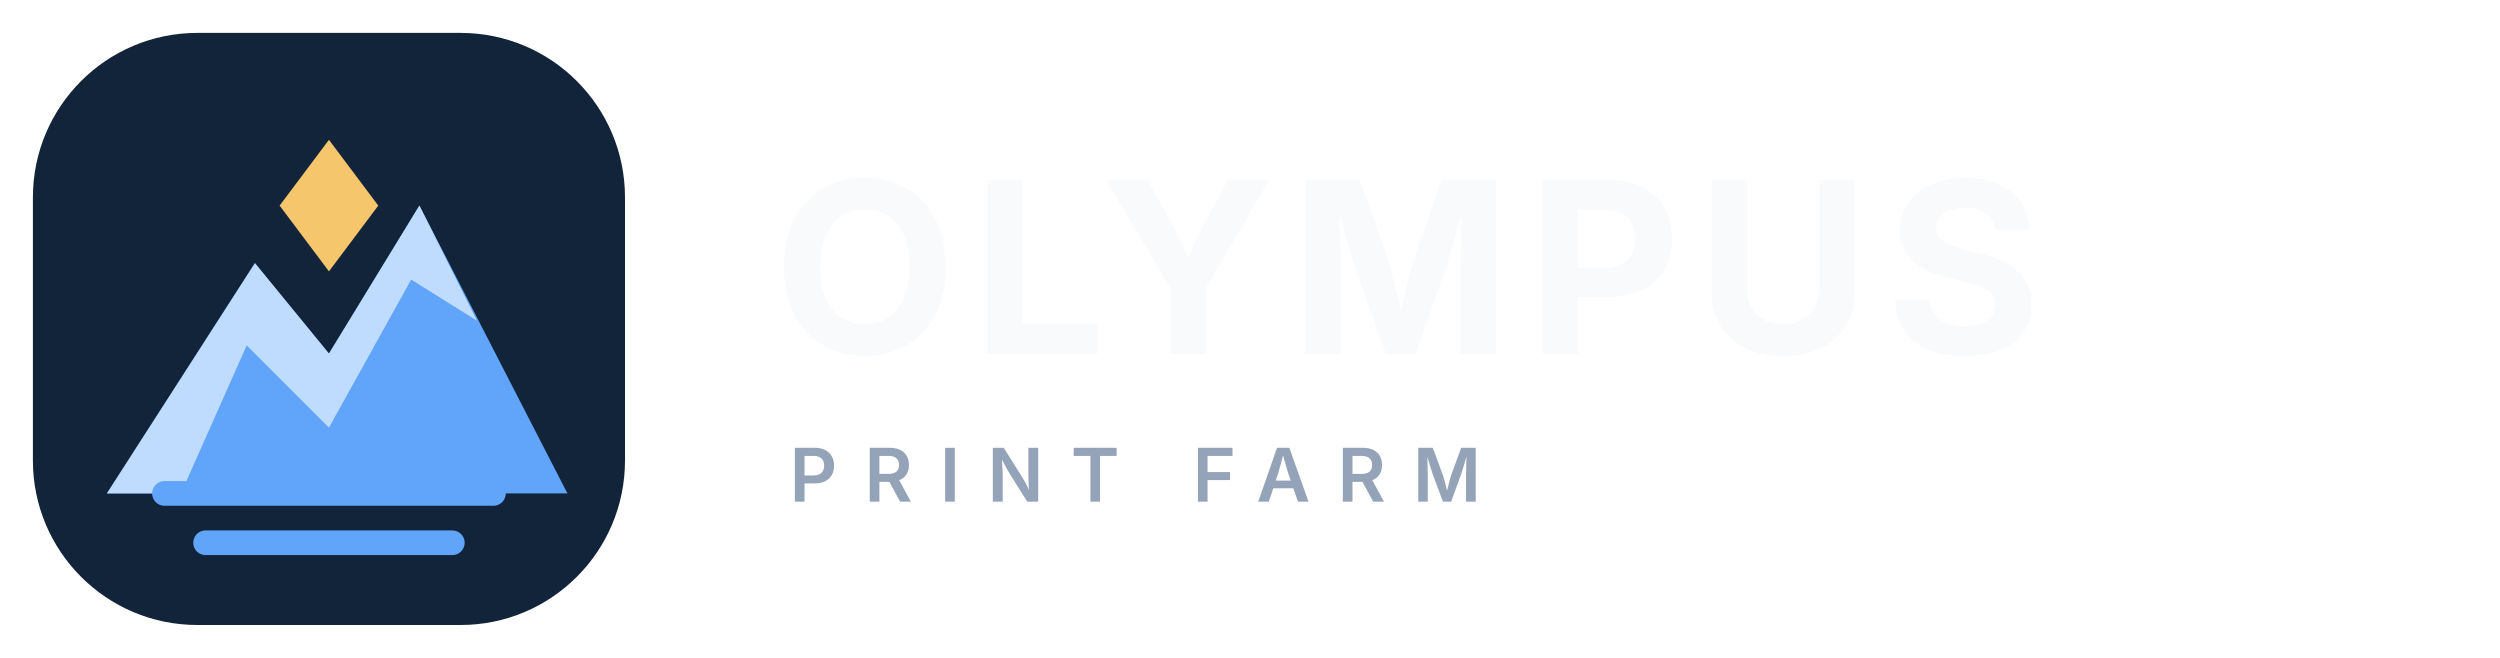
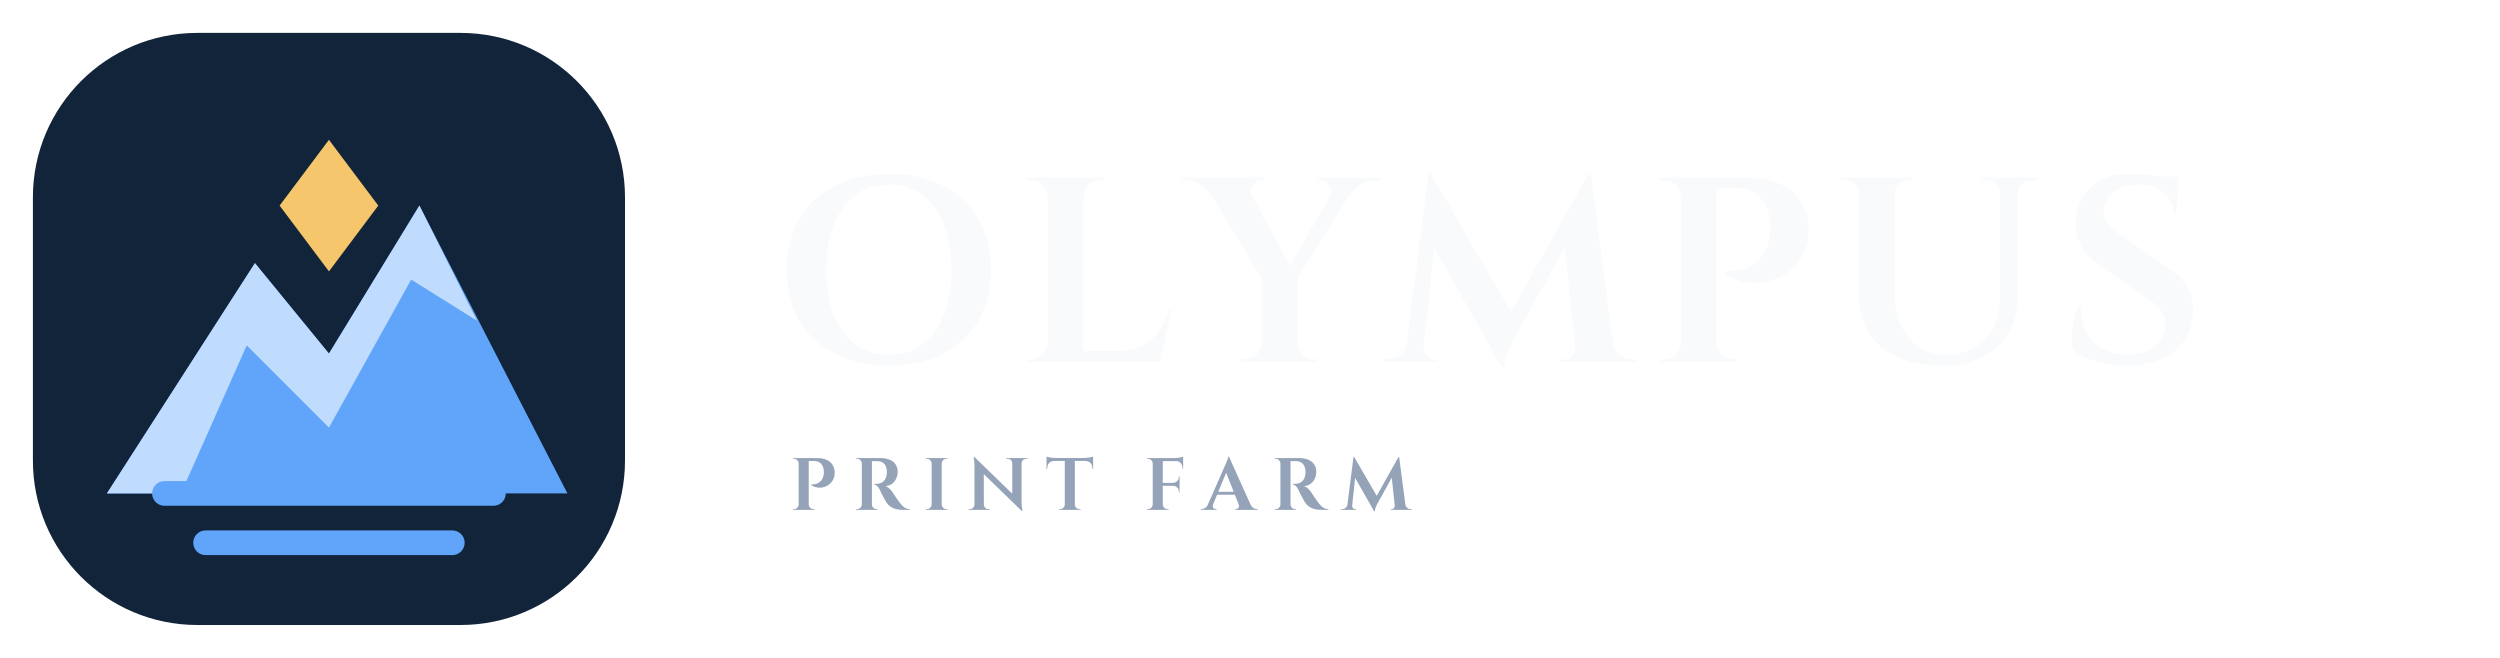
<svg xmlns="http://www.w3.org/2000/svg" viewBox="0 0 304 80" role="img" aria-label="Olympus print farm">
  <rect x="4" y="4" width="72" height="72" rx="20" fill="#12243a" />
  <path d="M13 60 31 32 40 43 51 25 69 60Z" fill="#60a5fa" />
  <path d="m31 32 9 11 11-18 7 14-8-5-10 18-10-10-8 18h-9Z" fill="#bfdbfe" />
  <path d="m40 17 6 8-6 8-6-8Z" fill="#f5c66b" />
  <path d="M20 60h40M25 66h30" stroke="#60a5fa" stroke-width="3" stroke-linecap="round" />
-   <text x="94" y="43" fill="#f8fafc" font-family="Inter,Segoe UI,Arial,sans-serif" font-size="29" font-weight="750" letter-spacing="1.8">OLYMPUS</text>
-   <text x="96" y="61" fill="#94a3b8" font-family="Inter,Segoe UI,Arial,sans-serif" font-size="9" font-weight="600" letter-spacing="3.3">PRINT FARM</text>
+   <g data-wordmark="Cinzel" fill="#f8fafc">
+     <path d="M439.626 714Q557.757 714 645.082 669.512Q732.407 625.024 780.184 543.53Q827.961 462.036 827.961 350Q827.961 238.47 780.184 156.723Q732.407 74.976 645.082 30.488Q557.757 -14 439.626 -14Q321.988 -14 234.916 30.488Q147.844 74.976 100.068 156.47Q52.291 237.964 52.291 350Q52.291 461.53 100.068 543.277Q147.844 625.024 234.916 669.512Q321.988 714 439.626 714ZM439.626 26.12Q512.988 26.12 566.368 65.843Q619.749 105.566 648.924 178.036Q678.099 250.506 678.099 350Q678.099 449.494 648.924 521.964Q619.749 594.434 566.368 634.157Q512.988 673.88 439.626 673.88Q367.263 673.88 313.883 634.157Q260.502 594.434 231.327 521.964Q202.152 449.494 202.152 350Q202.152 250.506 231.327 178.036Q260.502 105.566 313.883 65.843Q367.263 26.12 439.626 26.12Z" transform="translate(94 44) scale(0.032 -0.032)" />
+     <path d="M257.658 700V0H121.821V700ZM522.598 41.12 542.837 0H254.658V41.12ZM593.718 197.419 545.837 0H354.538L390.538 41.12Q441.008 41.12 478.556 60.15Q516.104 79.179 542.164 114.492Q568.224 149.805 583.912 197.419ZM124.821 73V0H44.821V10Q44.821 10 51.321 10.0Q57.821 10 57.821 10Q83.821 10 102.321 28.5Q120.821 47 121.821 73ZM124.821 627H121.821Q120.821 653 102.321 671.5Q83.821 690 57.821 690Q57.821 690 51.321 690.0Q44.821 690 44.821 690V700H124.821ZM254.658 627V700H334.658V690Q333.658 690 327.658 690.0Q321.658 690 321.658 690Q295.658 690 277.158 671.5Q258.658 653 257.658 627Z" transform="translate(123.504 44) scale(0.032 -0.032)" />
+     <path d="M202.622 699 405.706 327.928 280.737 310.638 45.785 699ZM412.622 322V0H276.785V322ZM576.455 699H651.622L402.586 302.012L354.443 312ZM535.455 628Q543.949 642 539.985 656.5Q536.021 671 525.12 680.5Q514.22 690 500.346 690Q500.346 690 494.4 690.0Q488.455 690 488.455 690V700H724.116V690H710.116Q679.116 690 651.863 672.0Q624.61 654 609.116 631ZM241.634 628 86.291 631Q72.291 654 45.291 672.0Q18.291 690 -13.709 690H-27.709V700H289.128V690Q289.128 690 282.881 690.0Q276.634 690 276.634 690Q254.387 690 242.757 669.5Q231.128 649 241.634 628ZM279.291 73V0H199.785V10Q199.785 10 205.785 10.0Q211.785 10 212.785 10Q238.785 10 257.285 28.5Q275.785 47 276.785 73ZM409.622 73H412.622Q412.622 47 431.622 28.5Q450.622 10 476.622 10Q476.622 10 482.622 10.0Q488.622 10 488.622 10V0H409.622Z" transform="translate(144.56 44) scale(0.032 -0.032)" />
+     <path d="M773.383 714 781.383 612.087 491.928 90.024Q491.928 90.024 482.657 72.518Q473.386 55.012 464.121 29.994Q454.856 4.976 453.88 -19.06H444.386L409.135 64.179ZM105.761 73V0H-5.239V10Q-4.239 10 3.261 10.0Q10.761 10 10.761 10Q37.761 10 58.761 26.5Q79.761 43 83.761 73ZM147.41 57Q147.41 56 147.41 55.0Q147.41 54 147.41 52Q147.41 36 158.91 22.5Q170.41 9 186.41 9H201.916V0H140.41V57ZM165.339 714H174.833L207.482 620.593L141.398 0H74.749ZM174.833 714 495.215 162.849 444.386 -19.06 150.267 497.768ZM782.383 714 875.973 0H729.159L677.701 484.058L773.383 714ZM844.961 73H866.467Q871.467 43 892.214 26.5Q912.961 10 939.467 10Q939.467 10 947.214 10.0Q954.961 10 955.467 10V0H844.961ZM723.147 57H730.147V0H668.641V9H684.147Q700.641 9 711.894 22.5Q723.147 36 723.147 52Q723.147 54 723.147 55.0Q723.147 56 723.147 57Z" transform="translate(168.4 44) scale(0.032 -0.032)" />
+     <path d="M247.188 700H369.068Q451.284 700 503.861 675.229Q556.439 650.458 582.704 607.211Q608.969 563.964 610.487 508.012Q612.005 457.458 593.246 416.657Q574.487 375.856 541.704 348.327Q508.921 320.797 467.379 308.297Q425.837 295.797 381.037 301.58Q336.236 307.362 294.188 333.94V343.94Q294.188 343.94 307.393 343.464Q320.598 342.988 341.279 346.765Q361.961 350.542 384.883 361.307Q407.805 372.072 427.992 395.313Q448.179 418.554 458.65 457Q462.156 470.024 463.903 486.271Q465.65 502.518 464.65 517Q463.144 581.952 429.409 620.916Q395.673 659.88 334.709 659.88H257.188Q257.188 659.88 254.688 669.91Q252.188 679.94 249.688 689.97Q247.188 700 247.188 700ZM260.188 700V0H124.35V700ZM127.35 73V0H47.35V10Q48.362 10 54.103 10.0Q59.844 10 60.35 10Q86.35 10 104.85 28.5Q123.35 47 124.35 73ZM127.35 627H124.35Q124.35 653 105.35 671.5Q86.35 690 60.35 690Q59.844 690 54.603 690.0Q49.362 690 48.35 690L47.35 700H127.35ZM257.188 73H260.188Q261.188 47 279.688 28.5Q298.188 10 324.188 10Q325.2 10 330.941 10.0Q336.682 10 337.188 10V0H257.188Z" transform="translate(200.4 44) scale(0.032 -0.032)" />
+     <path d="M244.718 700V260Q244.718 189.012 268.941 136.542Q293.164 84.072 337.369 55.596Q381.574 27.12 441.538 27.12Q503.984 27.12 549.178 54.096Q594.371 81.072 619.335 130.295Q644.299 179.518 644.299 247V700H711.538V252.06Q711.538 171.024 677.279 111.259Q643.02 51.494 578.984 18.747Q514.949 -14 426.359 -14Q323.626 -14 252.524 18.5Q181.422 51 145.151 110.512Q108.88 170.024 108.88 251.06V700ZM111.88 700V640H108.88Q108.88 662 93.38 676.0Q77.88 690 55.88 690Q55.88 690 47.88 690.0Q39.88 690 39.88 690V700ZM313.718 700V690Q313.718 690 305.718 690.0Q297.718 690 297.718 690Q275.718 690 260.218 676.0Q244.718 662 244.718 640H242.718V700ZM647.299 700V640H644.299Q644.299 662 628.799 676.0Q613.299 690 591.299 690Q591.299 690 583.299 690.0Q575.299 690 575.299 690V700ZM780.538 700V690Q780.538 690 772.538 690.0Q764.538 690 764.538 690Q742.538 690 727.038 676.0Q711.538 662 711.538 640H709.538V700Z" transform="translate(222.576 44) scale(0.032 -0.032)" />
+     <path d="M272.757 714Q291.793 714 319.654 712.0Q347.514 710 376.399 706.5Q405.284 703 427.626 699.5Q449.969 696 458.475 692L448.355 560.761H438.849Q438.849 612.303 401.043 643.091Q363.236 673.88 302.574 673.88Q244.538 673.88 209.526 644.946Q174.514 616.012 172.996 574.566Q171.479 546.964 189.592 524.247Q207.706 501.53 237.79 482.06L429.73 348.128Q472.885 321.646 494.017 281.55Q515.148 241.455 512.619 189.697Q509.077 94.554 442.385 40.277Q375.694 -14 261.359 -14Q220.156 -14 180.319 -6.976Q140.482 0.048 108.464 13.56Q76.446 27.072 57.458 46.06Q50.41 66.614 51.422 96.685Q52.434 126.757 60.229 157.811Q68.024 188.865 79.578 210.359H88.578Q84.59 158.853 106.132 116.299Q127.673 73.745 170.016 49.438Q212.359 25.132 269.514 26.12Q333.116 27.602 370.086 60.319Q407.056 93.036 407.056 141.904Q407.056 172.422 389.72 197.187Q372.383 221.952 334.156 243.506L156.829 369.896Q107.096 399.92 85.229 444.804Q63.362 489.689 67.916 539.94Q71.458 590.036 96.518 629.542Q121.578 669.048 166.138 691.524Q210.697 714 272.757 714ZM459.487 704 457.969 683H347.056V704Z" transform="translate(250.256 44) scale(0.032 -0.032)" />
+   </g>
+   <g data-wordmark="Cinzel" fill="#94a3b8">
+     <path d="M247.188 700H369.068Q451.284 700 503.861 675.229Q556.439 650.458 582.704 607.211Q608.969 563.964 610.487 508.012Q612.005 457.458 593.246 416.657Q574.487 375.856 541.704 348.327Q508.921 320.797 467.379 308.297Q425.837 295.797 381.037 301.58Q336.236 307.362 294.188 333.94V343.94Q294.188 343.94 307.393 343.464Q320.598 342.988 341.279 346.765Q361.961 350.542 384.883 361.307Q407.805 372.072 427.992 395.313Q448.179 418.554 458.65 457Q462.156 470.024 463.903 486.271Q465.65 502.518 464.65 517Q463.144 581.952 429.409 620.916Q395.673 659.88 334.709 659.88H257.188Q257.188 659.88 254.688 669.91Q252.188 679.94 249.688 689.97Q247.188 700 247.188 700ZM260.188 700V0H124.35V700ZM127.35 73V0H47.35V10Q48.362 10 54.103 10.0Q59.844 10 60.35 10Q86.35 10 104.85 28.5Q123.35 47 124.35 73ZM127.35 627H124.35Q124.35 653 105.35 671.5Q86.35 690 60.35 690Q59.844 690 54.603 690.0Q49.362 690 48.35 690L47.35 700H127.35ZM257.188 73H260.188Q261.188 47 279.688 28.5Q298.188 10 324.188 10Q325.2 10 330.941 10.0Q336.682 10 337.188 10V0H257.188Z" transform="translate(96 62) scale(0.009 -0.009)" />
+     <path d="M247.694 700H378.574Q423.574 700 465.387 689.53Q507.2 679.06 539.284 656.584Q571.367 634.108 590.18 598.343Q608.993 562.578 608.993 511.494Q608.993 468.554 590.794 426.325Q572.595 384.096 536.119 355.078Q499.642 326.06 444.053 321Q473.702 311.47 499.268 286.175Q524.834 260.88 541.352 235.821Q542.364 234.303 553.081 217.586Q563.798 200.868 580.25 176.663Q596.702 152.458 614.16 127.988Q631.619 103.518 646.113 86Q667.63 59.446 686.113 42.952Q704.595 26.458 725.059 18.482Q745.523 10.506 771.993 10V0H681.574Q628.49 0 586.136 10.458Q543.781 20.916 511.926 43.187Q480.072 65.458 456.482 101.156Q449.434 112.239 439.223 130.733Q429.012 149.227 417.343 170.92Q405.673 192.614 395.01 213.301Q384.347 233.988 376.407 250.464Q368.467 266.94 365.455 275Q351.008 305.566 332.562 322.518Q314.116 339.47 293.694 342V352Q295.718 352 305.905 351.753Q316.092 351.506 327.973 352Q354.984 352.494 381.431 362.53Q407.877 372.566 428.805 397.096Q449.733 421.626 459.179 465.614Q461.167 475.096 462.661 488.054Q464.156 501.012 463.156 516Q460.638 587.036 427.644 621.717Q394.65 656.398 344.215 657.88Q327.853 658.868 309.232 658.621Q290.61 658.374 276.176 658.374Q261.742 658.374 257.694 658.374Q257.694 658.868 255.194 669.151Q252.694 679.434 250.194 689.717Q247.694 700 247.694 700ZM260.694 700V0H124.35V700ZM127.35 73V0H47.35V10Q48.362 10 54.103 10.0Q59.844 10 60.35 10Q86.35 10 104.85 28.5Q123.35 47 124.35 73ZM127.35 627H124.35Q123.35 653 104.85 671.5Q86.35 690 60.35 690Q59.844 690 54.103 690.0Q48.362 690 47.35 690V700H127.35ZM257.694 73H260.694Q260.694 47 279.694 28.5Q298.694 10 324.694 10Q325.706 10 330.947 10.0Q336.188 10 336.694 10V0H257.694Z" transform="translate(103.677 62) scale(0.009 -0.009)" />
+     <path d="M257.658 700V0H121.821V700ZM124.821 73V0H44.821V10Q44.821 10 51.321 10.0Q57.821 10 57.821 10Q83.821 10 102.321 28.5Q120.821 47 121.821 73ZM124.821 627H121.821Q120.821 653 102.321 671.5Q83.821 690 57.821 690Q57.821 690 51.321 690.0Q44.821 690 44.821 690V700H124.821ZM254.658 73H257.658Q258.658 47 277.158 28.5Q295.658 10 321.658 10Q321.658 10 327.658 10.0Q333.658 10 334.658 10V0H254.658ZM254.658 627V700H334.658V690Q333.658 690 327.658 690.0Q321.658 690 321.658 690Q295.658 690 277.158 671.5Q258.658 653 257.658 627Z" transform="translate(112.191 62) scale(0.009 -0.009)" />
+     <path d="M111.327 715 739.889 105.12 750.913 -14 122.35 594.88ZM115.35 71V0H32.35V10Q32.35 10 41.35 10.0Q50.35 10 51.35 10Q76.35 10 94.35 28.0Q112.35 46 112.35 71ZM239.307 71Q239.307 46 257.307 28.0Q275.307 10 300.307 10Q301.307 10 310.307 10.0Q319.307 10 319.307 10V0H236.307V71ZM111.327 715 238.307 578.043 239.307 0H112.35V590Q112.35 645.048 106.839 680.024Q101.327 715 101.327 715ZM748.889 700V114Q748.889 77.446 751.648 48.199Q754.407 18.952 757.16 2.476Q759.913 -14 759.913 -14H750.913L622.932 129.571V700ZM828.889 700V690Q828.889 690 819.889 690.0Q810.889 690 810.889 690Q785.889 690 767.889 672.5Q749.889 655 748.889 629H745.889V700ZM541.932 700H624.932V629H622.932Q621.932 655 604.432 672.5Q586.932 690 560.932 690Q560.932 690 551.932 690.0Q542.932 690 541.932 690Z" transform="translate(117.483 62) scale(0.009 -0.009)" />
+     <path d="M397.658 697V0H261.821V697ZM644.538 701V660.88H14.94V701ZM644.538 663.88V552.521L634.538 553.521V565.462Q634.538 608.171 608.69 634.026Q582.841 659.88 540.12 660.88V663.88ZM644.538 719V690L522.538 701Q544.538 701 569.038 704.0Q593.538 707 614.538 711.0Q635.538 715 644.538 719ZM264.821 73V0H184.821V10Q184.821 10 191.321 10.0Q197.821 10 197.821 10Q223.821 10 242.321 28.5Q260.821 47 261.821 73ZM394.658 73H397.658Q398.658 47 417.158 28.5Q435.658 10 461.658 10Q461.658 10 468.158 10.0Q474.658 10 474.658 10V0H394.658ZM119.359 663.88V660.88Q76.144 659.88 50.542 634.026Q24.94 608.171 24.94 565.462V553.521L14.94 552.521V663.88ZM14.94 719Q24.94 715 45.44 711.0Q65.94 707 90.94 704.0Q115.94 701 136.94 701L14.94 690Z" transform="translate(127.122 62) scale(0.009 -0.009)" />
+     <path d="M257.658 700V0H121.821V700ZM484.658 365.06V324.94H254.658V365.06ZM532.718 700V658.88H254.658V700ZM484.658 326.94V235.641H474.658V245.581Q474.658 279.243 452.309 301.839Q429.961 324.434 396.299 324.94V326.94ZM484.658 454.359V363.06H396.299V365.06Q429.961 366.06 452.562 388.909Q475.164 411.757 474.658 445.419V454.359ZM532.718 661.88V557.944H522.718V569.402Q522.718 609.641 498.351 634.261Q473.984 658.88 433.239 659.386V661.88ZM532.718 718V689L410.718 700Q432.718 700 457.218 703.0Q481.718 706 502.718 710.0Q523.718 714 532.718 718ZM124.821 73V0H44.821V10Q44.821 10 51.321 10.0Q57.821 10 57.821 10Q83.821 10 102.321 28.5Q120.821 47 121.821 73ZM124.821 627H121.821Q121.315 653 102.465 671.5Q83.615 690 57.821 690Q57.821 690 51.568 690.0Q45.315 690 45.315 690L44.821 700H124.821ZM254.658 73H257.658Q258.658 47 277.158 28.5Q295.658 10 321.658 10Q321.658 10 327.658 10.0Q333.658 10 334.658 10V0H254.658Z" transform="translate(139.074 62) scale(0.009 -0.009)" />
+     <path d="M354.952 719.06 676.251 6H512.824L301.051 542.597ZM139.952 73Q131.94 53 136.94 39.0Q141.94 25 153.946 17.5Q165.952 10 177.952 10H186.952V0H-25.179V10Q-25.179 10 -20.679 10.0Q-16.179 10 -16.179 10Q6.821 10 31.321 24.5Q55.821 39 71.821 73ZM354.952 719.06 359.398 605.545 110.928 3H40.303L298.833 592.785Q301.362 597.339 308.38 613.38Q315.398 629.422 323.91 649.952Q332.422 670.482 338.934 689.506Q345.446 708.53 345.952 719.06ZM466.099 244.159V204.039H168.279V244.159ZM485.8 73H645.721Q661.733 39 686.227 24.5Q710.721 10 733.721 10Q733.721 10 737.721 10.0Q741.721 10 741.721 10V0H438.8V10H447.8Q467.306 10 482.559 26.5Q497.812 43 485.8 73Z" transform="translate(146.247 62) scale(0.009 -0.009)" />
+     <path d="M247.694 700H378.574Q423.574 700 465.387 689.53Q507.2 679.06 539.284 656.584Q571.367 634.108 590.18 598.343Q608.993 562.578 608.993 511.494Q608.993 468.554 590.794 426.325Q572.595 384.096 536.119 355.078Q499.642 326.06 444.053 321Q473.702 311.47 499.268 286.175Q524.834 260.88 541.352 235.821Q542.364 234.303 553.081 217.586Q563.798 200.868 580.25 176.663Q596.702 152.458 614.16 127.988Q631.619 103.518 646.113 86Q667.63 59.446 686.113 42.952Q704.595 26.458 725.059 18.482Q745.523 10.506 771.993 10V0H681.574Q628.49 0 586.136 10.458Q543.781 20.916 511.926 43.187Q480.072 65.458 456.482 101.156Q449.434 112.239 439.223 130.733Q429.012 149.227 417.343 170.92Q405.673 192.614 395.01 213.301Q384.347 233.988 376.407 250.464Q368.467 266.94 365.455 275Q351.008 305.566 332.562 322.518Q314.116 339.47 293.694 342V352Q295.718 352 305.905 351.753Q316.092 351.506 327.973 352Q354.984 352.494 381.431 362.53Q407.877 372.566 428.805 397.096Q449.733 421.626 459.179 465.614Q461.167 475.096 462.661 488.054Q464.156 501.012 463.156 516Q460.638 587.036 427.644 621.717Q394.65 656.398 344.215 657.88Q327.853 658.868 309.232 658.621Q290.61 658.374 276.176 658.374Q261.742 658.374 257.694 658.374Q257.694 658.868 255.194 669.151Q252.694 679.434 250.194 689.717Q247.694 700 247.694 700ZM260.694 700V0H124.35V700ZM127.35 73V0H47.35V10Q48.362 10 54.103 10.0Q59.844 10 60.35 10Q86.35 10 104.85 28.5Q123.35 47 124.35 73ZM127.35 627H124.35Q123.35 653 104.85 671.5Q86.35 690 60.35 690Q59.844 690 54.103 690.0Q48.362 690 47.35 690V700H127.35ZM257.694 73H260.694Q260.694 47 279.694 28.5Q298.694 10 324.694 10Q325.706 10 330.947 10.0Q336.188 10 336.694 10V0H257.694Z" transform="translate(154.581 62) scale(0.009 -0.009)" />
+     <path d="M773.383 714 781.383 612.087 491.928 90.024Q491.928 90.024 482.657 72.518Q473.386 55.012 464.121 29.994Q454.856 4.976 453.88 -19.06H444.386L409.135 64.179ZM105.761 73V0H-5.239V10Q-4.239 10 3.261 10.0Q10.761 10 10.761 10Q37.761 10 58.761 26.5Q79.761 43 83.761 73ZM147.41 57Q147.41 56 147.41 55.0Q147.41 54 147.41 52Q147.41 36 158.91 22.5Q170.41 9 186.41 9H201.916V0H140.41V57ZM165.339 714H174.833L207.482 620.593L141.398 0H74.749ZM174.833 714 495.215 162.849 444.386 -19.06 150.267 497.768ZM782.383 714 875.973 0H729.159L677.701 484.058L773.383 714ZM844.961 73H866.467Q871.467 43 892.214 26.5Q912.961 10 939.467 10Q939.467 10 947.214 10.0Q954.961 10 955.467 10V0H844.961ZM723.147 57H730.147V0H668.641V9H684.147Q700.641 9 711.894 22.5Q723.147 36 723.147 52Q723.147 54 723.147 55.0Q723.147 56 723.147 57Z" transform="translate(163.095 62) scale(0.009 -0.009)" />
+   </g>
</svg>
